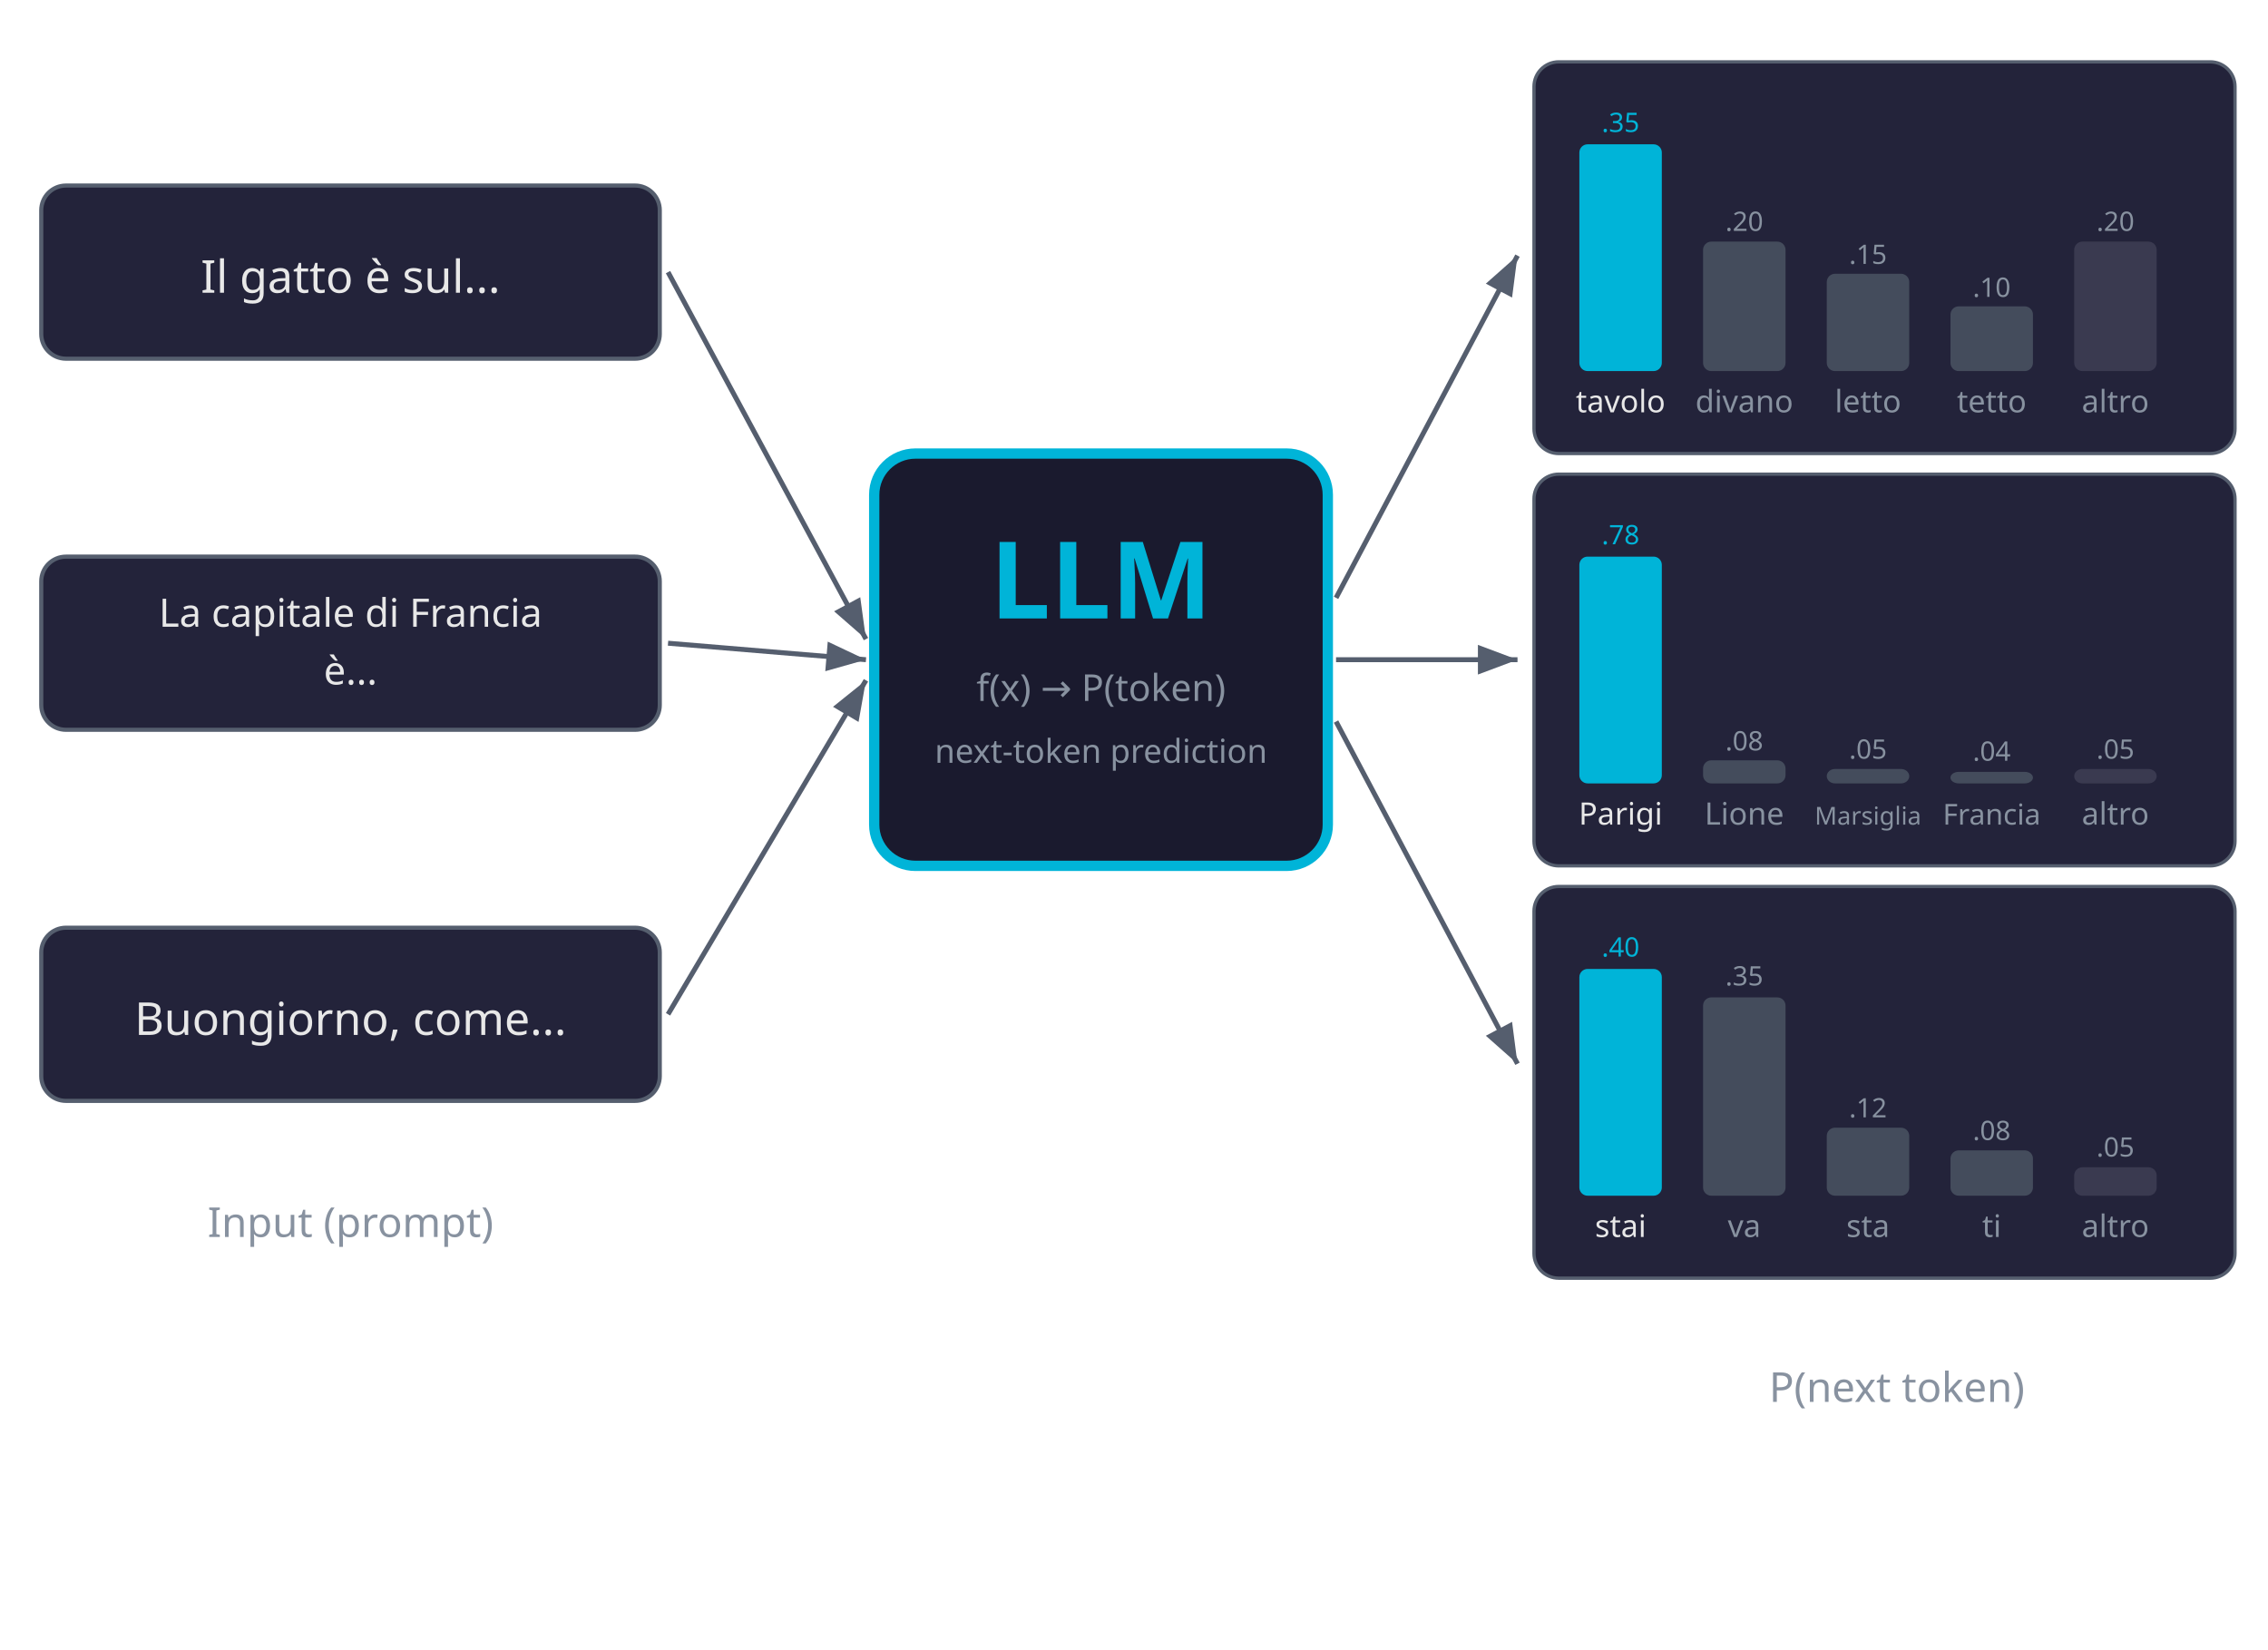
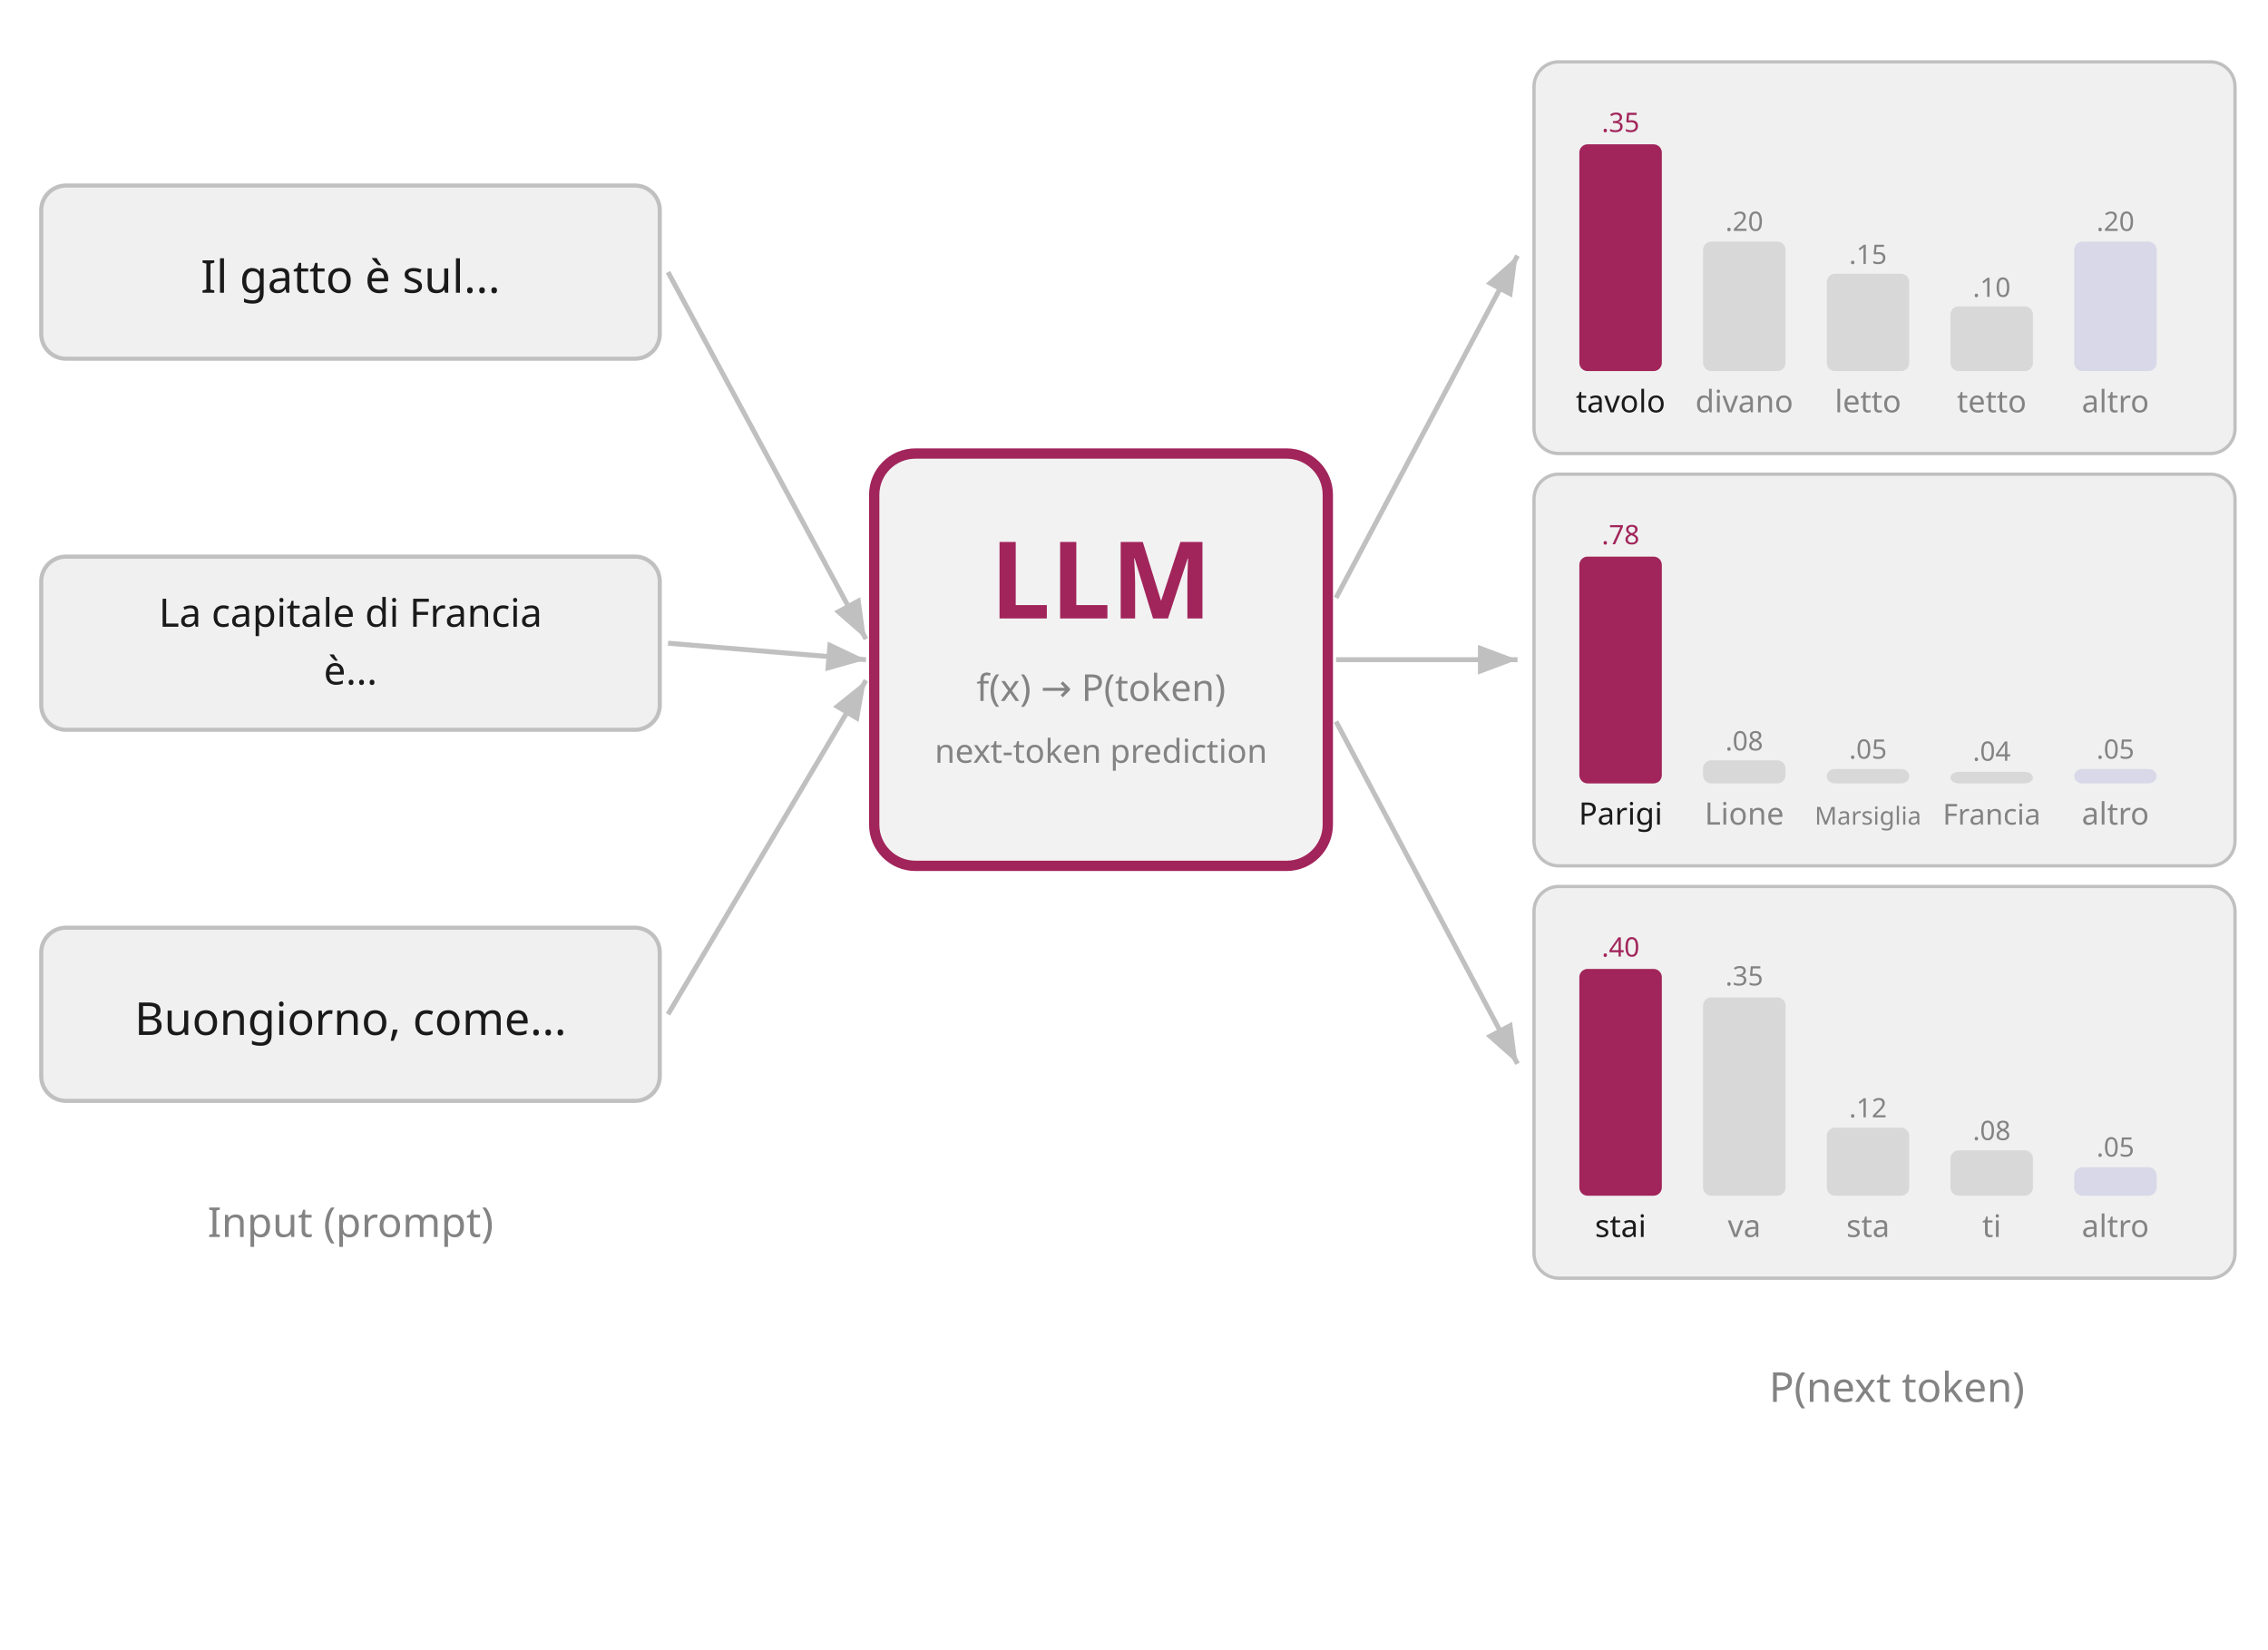
<svg xmlns="http://www.w3.org/2000/svg" viewBox="0 0 550 400" font-family="sans-serif">
-   <rect x="10" y="45" width="150" height="42" rx="6" fill="#23233a" stroke="#555e6e" stroke-width="1" />
-   <text x="85" y="71" text-anchor="middle" fill="#e8e8e8" font-size="11">Il gatto è sul...</text>
-   <rect x="10" y="135" width="150" height="42" rx="6" fill="#23233a" stroke="#555e6e" stroke-width="1" />
-   <text x="85" y="152" text-anchor="middle" fill="#e8e8e8" font-size="9.5">La capitale di Francia</text>
-   <text x="85" y="166" text-anchor="middle" fill="#e8e8e8" font-size="9.5">è...</text>
-   <rect x="10" y="225" width="150" height="42" rx="6" fill="#23233a" stroke="#555e6e" stroke-width="1" />
-   <text x="85" y="251" text-anchor="middle" fill="#e8e8e8" font-size="11">Buongiorno, come...</text>
+   <rect x="10" y="45" width="150" height="42" rx="6" fill="#f0f0f0" stroke="#c0c0c0" stroke-width="1" />
+   <text x="85" y="71" text-anchor="middle" fill="#1a1a1a" font-size="11">Il gatto è sul...</text>
+   <rect x="10" y="135" width="150" height="42" rx="6" fill="#f0f0f0" stroke="#c0c0c0" stroke-width="1" />
+   <text x="85" y="152" text-anchor="middle" fill="#1a1a1a" font-size="9.5">La capitale di Francia</text>
+   <text x="85" y="166" text-anchor="middle" fill="#1a1a1a" font-size="9.5">è...</text>
+   <rect x="10" y="225" width="150" height="42" rx="6" fill="#f0f0f0" stroke="#c0c0c0" stroke-width="1" />
+   <text x="85" y="251" text-anchor="middle" fill="#1a1a1a" font-size="11">Buongiorno, come...</text>
  <defs>
    <marker id="arrowRight" markerWidth="8" markerHeight="6" refX="8" refY="3" orient="auto">
-       <path d="M0,0 L8,3 L0,6" fill="#555e6e" />
+       <path d="M0,0 L8,3 L0,6" fill="#c0c0c0" />
    </marker>
  </defs>
-   <line x1="162" y1="66" x2="210" y2="155" stroke="#555e6e" stroke-width="1.2" marker-end="url(#arrowRight)" />
-   <line x1="162" y1="156" x2="210" y2="160" stroke="#555e6e" stroke-width="1.2" marker-end="url(#arrowRight)" />
-   <line x1="162" y1="246" x2="210" y2="165" stroke="#555e6e" stroke-width="1.2" marker-end="url(#arrowRight)" />
-   <rect x="212" y="110" width="110" height="100" rx="10" fill="#1a1a2e" stroke="#00b4d8" stroke-width="2.5" />
-   <text x="267" y="150" text-anchor="middle" fill="#00b4d8" font-size="26" font-weight="bold">LLM</text>
-   <text x="267" y="170" text-anchor="middle" fill="#8892a0" font-size="9">f(x) → P(token)</text>
-   <text x="267" y="185" text-anchor="middle" fill="#8892a0" font-size="8">next-token prediction</text>
-   <line x1="324" y1="145" x2="368" y2="62" stroke="#555e6e" stroke-width="1.2" marker-end="url(#arrowRight)" />
-   <line x1="324" y1="160" x2="368" y2="160" stroke="#555e6e" stroke-width="1.2" marker-end="url(#arrowRight)" />
-   <line x1="324" y1="175" x2="368" y2="258" stroke="#555e6e" stroke-width="1.2" marker-end="url(#arrowRight)" />
+   <line x1="162" y1="66" x2="210" y2="155" stroke="#c0c0c0" stroke-width="1.2" marker-end="url(#arrowRight)" />
+   <line x1="162" y1="156" x2="210" y2="160" stroke="#c0c0c0" stroke-width="1.2" marker-end="url(#arrowRight)" />
+   <line x1="162" y1="246" x2="210" y2="165" stroke="#c0c0c0" stroke-width="1.2" marker-end="url(#arrowRight)" />
+   <rect x="212" y="110" width="110" height="100" rx="10" fill="#f2f2f2" stroke="#a1245a" stroke-width="2.5" />
+   <text x="267" y="150" text-anchor="middle" fill="#a1245a" font-size="26" font-weight="bold">LLM</text>
+   <text x="267" y="170" text-anchor="middle" fill="#838383" font-size="9">f(x) → P(token)</text>
+   <text x="267" y="185" text-anchor="middle" fill="#838383" font-size="8">next-token prediction</text>
+   <line x1="324" y1="145" x2="368" y2="62" stroke="#c0c0c0" stroke-width="1.2" marker-end="url(#arrowRight)" />
+   <line x1="324" y1="160" x2="368" y2="160" stroke="#c0c0c0" stroke-width="1.2" marker-end="url(#arrowRight)" />
+   <line x1="324" y1="175" x2="368" y2="258" stroke="#c0c0c0" stroke-width="1.2" marker-end="url(#arrowRight)" />
  <g transform="translate(375, 20)">
-     <rect x="-3" y="-5" width="170" height="95" rx="6" fill="#23233a" stroke="#555e6e" stroke-width="0.8" />
-     <rect x="8" y="15" width="20" height="55" rx="2" fill="#00b4d8" />
-     <text x="18" y="80" text-anchor="middle" fill="#e8e8e8" font-size="7.5">tavolo</text>
-     <text x="18" y="12" text-anchor="middle" fill="#00b4d8" font-size="6.5">.35</text>
-     <rect x="38" y="38.6" width="20" height="31.4" rx="2" fill="#444c5c" />
-     <text x="48" y="80" text-anchor="middle" fill="#8892a0" font-size="7.5">divano</text>
-     <text x="48" y="36" text-anchor="middle" fill="#8892a0" font-size="6.5">.20</text>
-     <rect x="68" y="46.4" width="20" height="23.6" rx="2" fill="#444c5c" />
-     <text x="78" y="80" text-anchor="middle" fill="#8892a0" font-size="7.5">letto</text>
-     <text x="78" y="44" text-anchor="middle" fill="#8892a0" font-size="6.5">.15</text>
-     <rect x="98" y="54.3" width="20" height="15.7" rx="2" fill="#444c5c" />
-     <text x="108" y="80" text-anchor="middle" fill="#8892a0" font-size="7.5">tetto</text>
-     <text x="108" y="52" text-anchor="middle" fill="#8892a0" font-size="6.5">.10</text>
-     <rect x="128" y="38.6" width="20" height="31.4" rx="2" fill="#3a3a50" />
-     <text x="138" y="80" text-anchor="middle" fill="#8892a0" font-size="7.5">altro</text>
-     <text x="138" y="36" text-anchor="middle" fill="#8892a0" font-size="6.5">.20</text>
+     <rect x="-3" y="-5" width="170" height="95" rx="6" fill="#f0f0f0" stroke="#c0c0c0" stroke-width="0.8" />
+     <rect x="8" y="15" width="20" height="55" rx="2" fill="#a1245a" />
+     <text x="18" y="80" text-anchor="middle" fill="#1a1a1a" font-size="7.5">tavolo</text>
+     <text x="18" y="12" text-anchor="middle" fill="#a1245a" font-size="6.5">.35</text>
+     <rect x="38" y="38.6" width="20" height="31.4" rx="2" fill="#d8d8d8" />
+     <text x="48" y="80" text-anchor="middle" fill="#838383" font-size="7.5">divano</text>
+     <text x="48" y="36" text-anchor="middle" fill="#838383" font-size="6.5">.20</text>
+     <rect x="68" y="46.4" width="20" height="23.6" rx="2" fill="#d8d8d8" />
+     <text x="78" y="80" text-anchor="middle" fill="#838383" font-size="7.5">letto</text>
+     <text x="78" y="44" text-anchor="middle" fill="#838383" font-size="6.5">.15</text>
+     <rect x="98" y="54.3" width="20" height="15.7" rx="2" fill="#d8d8d8" />
+     <text x="108" y="80" text-anchor="middle" fill="#838383" font-size="7.5">tetto</text>
+     <text x="108" y="52" text-anchor="middle" fill="#838383" font-size="6.5">.10</text>
+     <rect x="128" y="38.6" width="20" height="31.4" rx="2" fill="#d8d8e8" />
+     <text x="138" y="80" text-anchor="middle" fill="#838383" font-size="7.5">altro</text>
+     <text x="138" y="36" text-anchor="middle" fill="#838383" font-size="6.5">.20</text>
  </g>
  <g transform="translate(375, 120)">
-     <rect x="-3" y="-5" width="170" height="95" rx="6" fill="#23233a" stroke="#555e6e" stroke-width="0.8" />
-     <rect x="8" y="15" width="20" height="55" rx="2" fill="#00b4d8" />
-     <text x="18" y="80" text-anchor="middle" fill="#e8e8e8" font-size="7.5">Parigi</text>
-     <text x="18" y="12" text-anchor="middle" fill="#00b4d8" font-size="6.5">.78</text>
-     <rect x="38" y="64.4" width="20" height="5.6" rx="2" fill="#444c5c" />
-     <text x="48" y="80" text-anchor="middle" fill="#8892a0" font-size="7.5">Lione</text>
-     <text x="48" y="62" text-anchor="middle" fill="#8892a0" font-size="6.5">.08</text>
-     <rect x="68" y="66.5" width="20" height="3.5" rx="2" fill="#444c5c" />
-     <text x="78" y="80" text-anchor="middle" fill="#8892a0" font-size="6">Marsiglia</text>
-     <text x="78" y="64" text-anchor="middle" fill="#8892a0" font-size="6.5">.05</text>
-     <rect x="98" y="67.2" width="20" height="2.8" rx="2" fill="#444c5c" />
-     <text x="108" y="80" text-anchor="middle" fill="#8892a0" font-size="7">Francia</text>
-     <text x="108" y="64.5" text-anchor="middle" fill="#8892a0" font-size="6.5">.04</text>
-     <rect x="128" y="66.5" width="20" height="3.5" rx="2" fill="#3a3a50" />
-     <text x="138" y="80" text-anchor="middle" fill="#8892a0" font-size="7.5">altro</text>
-     <text x="138" y="64" text-anchor="middle" fill="#8892a0" font-size="6.5">.05</text>
+     <rect x="-3" y="-5" width="170" height="95" rx="6" fill="#f0f0f0" stroke="#c0c0c0" stroke-width="0.8" />
+     <rect x="8" y="15" width="20" height="55" rx="2" fill="#a1245a" />
+     <text x="18" y="80" text-anchor="middle" fill="#1a1a1a" font-size="7.5">Parigi</text>
+     <text x="18" y="12" text-anchor="middle" fill="#a1245a" font-size="6.5">.78</text>
+     <rect x="38" y="64.4" width="20" height="5.6" rx="2" fill="#d8d8d8" />
+     <text x="48" y="80" text-anchor="middle" fill="#838383" font-size="7.5">Lione</text>
+     <text x="48" y="62" text-anchor="middle" fill="#838383" font-size="6.5">.08</text>
+     <rect x="68" y="66.5" width="20" height="3.5" rx="2" fill="#d8d8d8" />
+     <text x="78" y="80" text-anchor="middle" fill="#838383" font-size="6">Marsiglia</text>
+     <text x="78" y="64" text-anchor="middle" fill="#838383" font-size="6.5">.05</text>
+     <rect x="98" y="67.2" width="20" height="2.8" rx="2" fill="#d8d8d8" />
+     <text x="108" y="80" text-anchor="middle" fill="#838383" font-size="7">Francia</text>
+     <text x="108" y="64.5" text-anchor="middle" fill="#838383" font-size="6.5">.04</text>
+     <rect x="128" y="66.5" width="20" height="3.5" rx="2" fill="#d8d8e8" />
+     <text x="138" y="80" text-anchor="middle" fill="#838383" font-size="7.5">altro</text>
+     <text x="138" y="64" text-anchor="middle" fill="#838383" font-size="6.5">.05</text>
  </g>
  <g transform="translate(375, 220)">
-     <rect x="-3" y="-5" width="170" height="95" rx="6" fill="#23233a" stroke="#555e6e" stroke-width="0.8" />
-     <rect x="8" y="15" width="20" height="55" rx="2" fill="#00b4d8" />
-     <text x="18" y="80" text-anchor="middle" fill="#e8e8e8" font-size="7.5">stai</text>
-     <text x="18" y="12" text-anchor="middle" fill="#00b4d8" font-size="6.5">.40</text>
-     <rect x="38" y="21.9" width="20" height="48.1" rx="2" fill="#444c5c" />
-     <text x="48" y="80" text-anchor="middle" fill="#8892a0" font-size="7.5">va</text>
-     <text x="48" y="19" text-anchor="middle" fill="#8892a0" font-size="6.5">.35</text>
-     <rect x="68" y="53.5" width="20" height="16.5" rx="2" fill="#444c5c" />
-     <text x="78" y="80" text-anchor="middle" fill="#8892a0" font-size="7.5">sta</text>
-     <text x="78" y="51" text-anchor="middle" fill="#8892a0" font-size="6.5">.12</text>
-     <rect x="98" y="59" width="20" height="11" rx="2" fill="#444c5c" />
-     <text x="108" y="80" text-anchor="middle" fill="#8892a0" font-size="7.5">ti</text>
-     <text x="108" y="56.5" text-anchor="middle" fill="#8892a0" font-size="6.5">.08</text>
-     <rect x="128" y="63.1" width="20" height="6.9" rx="2" fill="#3a3a50" />
-     <text x="138" y="80" text-anchor="middle" fill="#8892a0" font-size="7.5">altro</text>
-     <text x="138" y="60.5" text-anchor="middle" fill="#8892a0" font-size="6.5">.05</text>
+     <rect x="-3" y="-5" width="170" height="95" rx="6" fill="#f0f0f0" stroke="#c0c0c0" stroke-width="0.8" />
+     <rect x="8" y="15" width="20" height="55" rx="2" fill="#a1245a" />
+     <text x="18" y="80" text-anchor="middle" fill="#1a1a1a" font-size="7.5">stai</text>
+     <text x="18" y="12" text-anchor="middle" fill="#a1245a" font-size="6.5">.40</text>
+     <rect x="38" y="21.9" width="20" height="48.1" rx="2" fill="#d8d8d8" />
+     <text x="48" y="80" text-anchor="middle" fill="#838383" font-size="7.5">va</text>
+     <text x="48" y="19" text-anchor="middle" fill="#838383" font-size="6.5">.35</text>
+     <rect x="68" y="53.5" width="20" height="16.5" rx="2" fill="#d8d8d8" />
+     <text x="78" y="80" text-anchor="middle" fill="#838383" font-size="7.5">sta</text>
+     <text x="78" y="51" text-anchor="middle" fill="#838383" font-size="6.5">.12</text>
+     <rect x="98" y="59" width="20" height="11" rx="2" fill="#d8d8d8" />
+     <text x="108" y="80" text-anchor="middle" fill="#838383" font-size="7.5">ti</text>
+     <text x="108" y="56.5" text-anchor="middle" fill="#838383" font-size="6.5">.08</text>
+     <rect x="128" y="63.1" width="20" height="6.9" rx="2" fill="#d8d8e8" />
+     <text x="138" y="80" text-anchor="middle" fill="#838383" font-size="7.5">altro</text>
+     <text x="138" y="60.5" text-anchor="middle" fill="#838383" font-size="6.5">.05</text>
  </g>
-   <text x="85" y="300" text-anchor="middle" fill="#8892a0" font-size="10">Input (prompt)</text>
-   <text x="460" y="340" text-anchor="middle" fill="#8892a0" font-size="10">P(next token)</text>
+   <text x="85" y="300" text-anchor="middle" fill="#838383" font-size="10">Input (prompt)</text>
+   <text x="460" y="340" text-anchor="middle" fill="#838383" font-size="10">P(next token)</text>
</svg>
